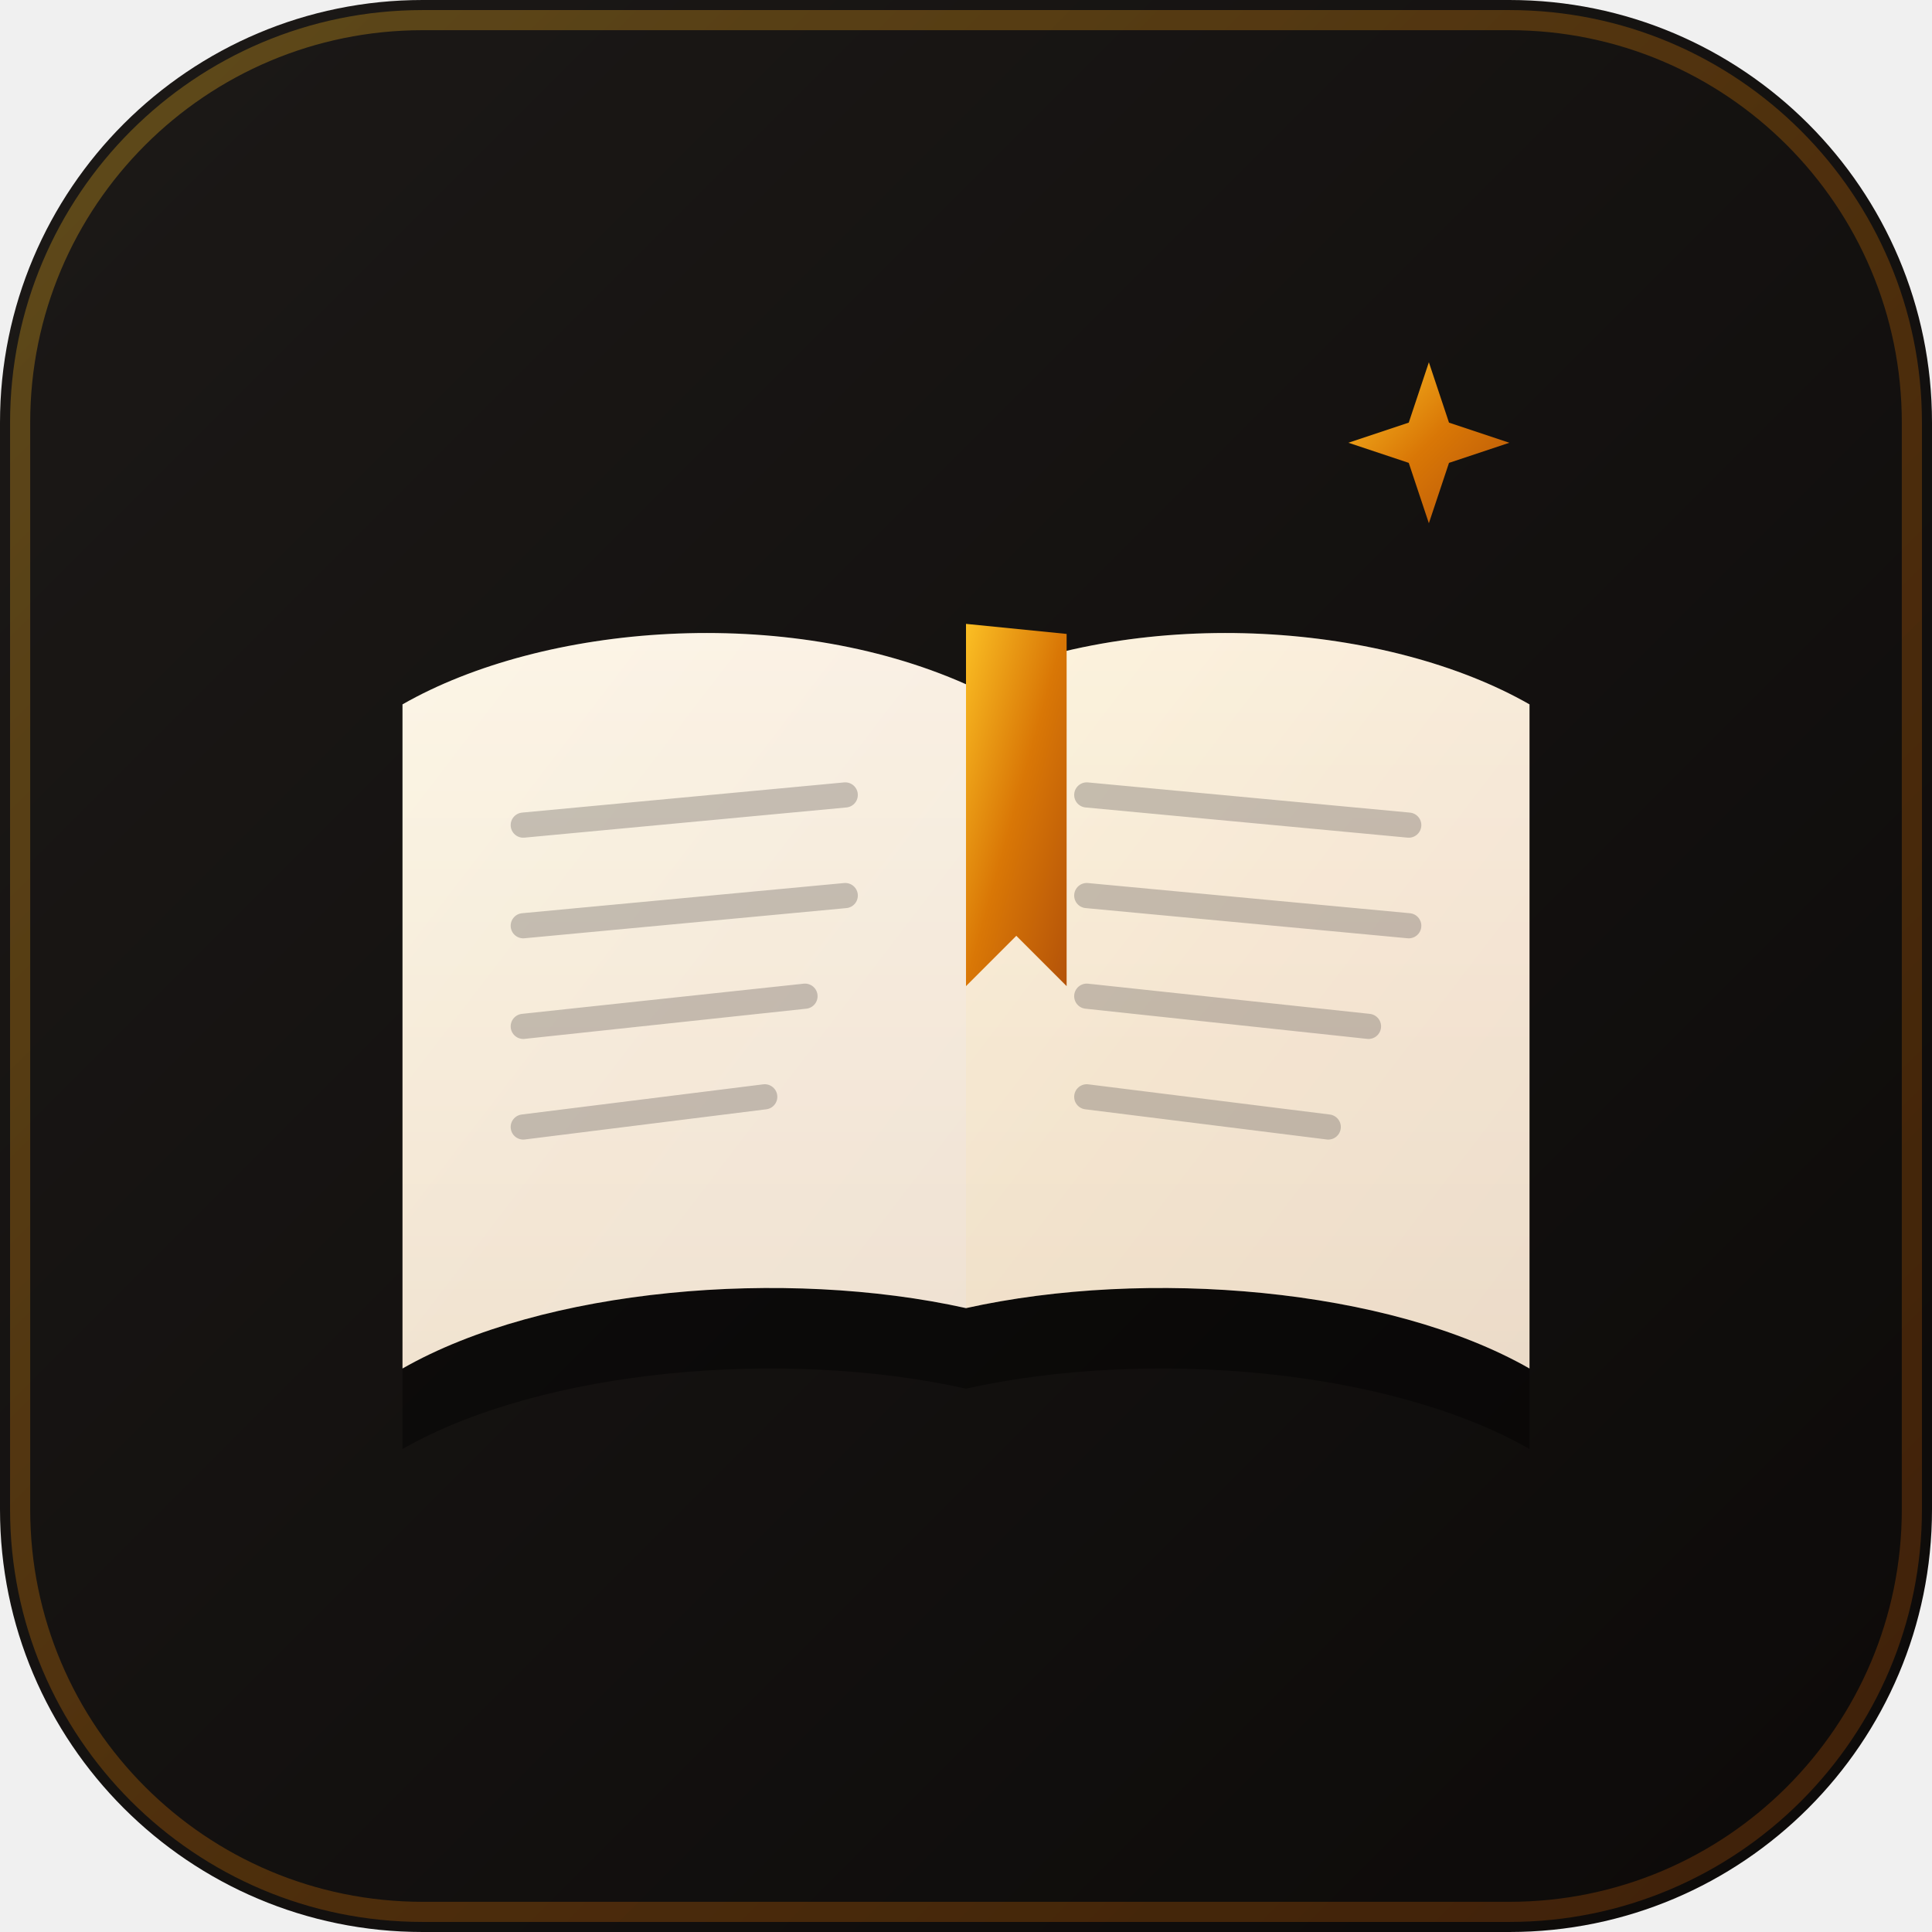
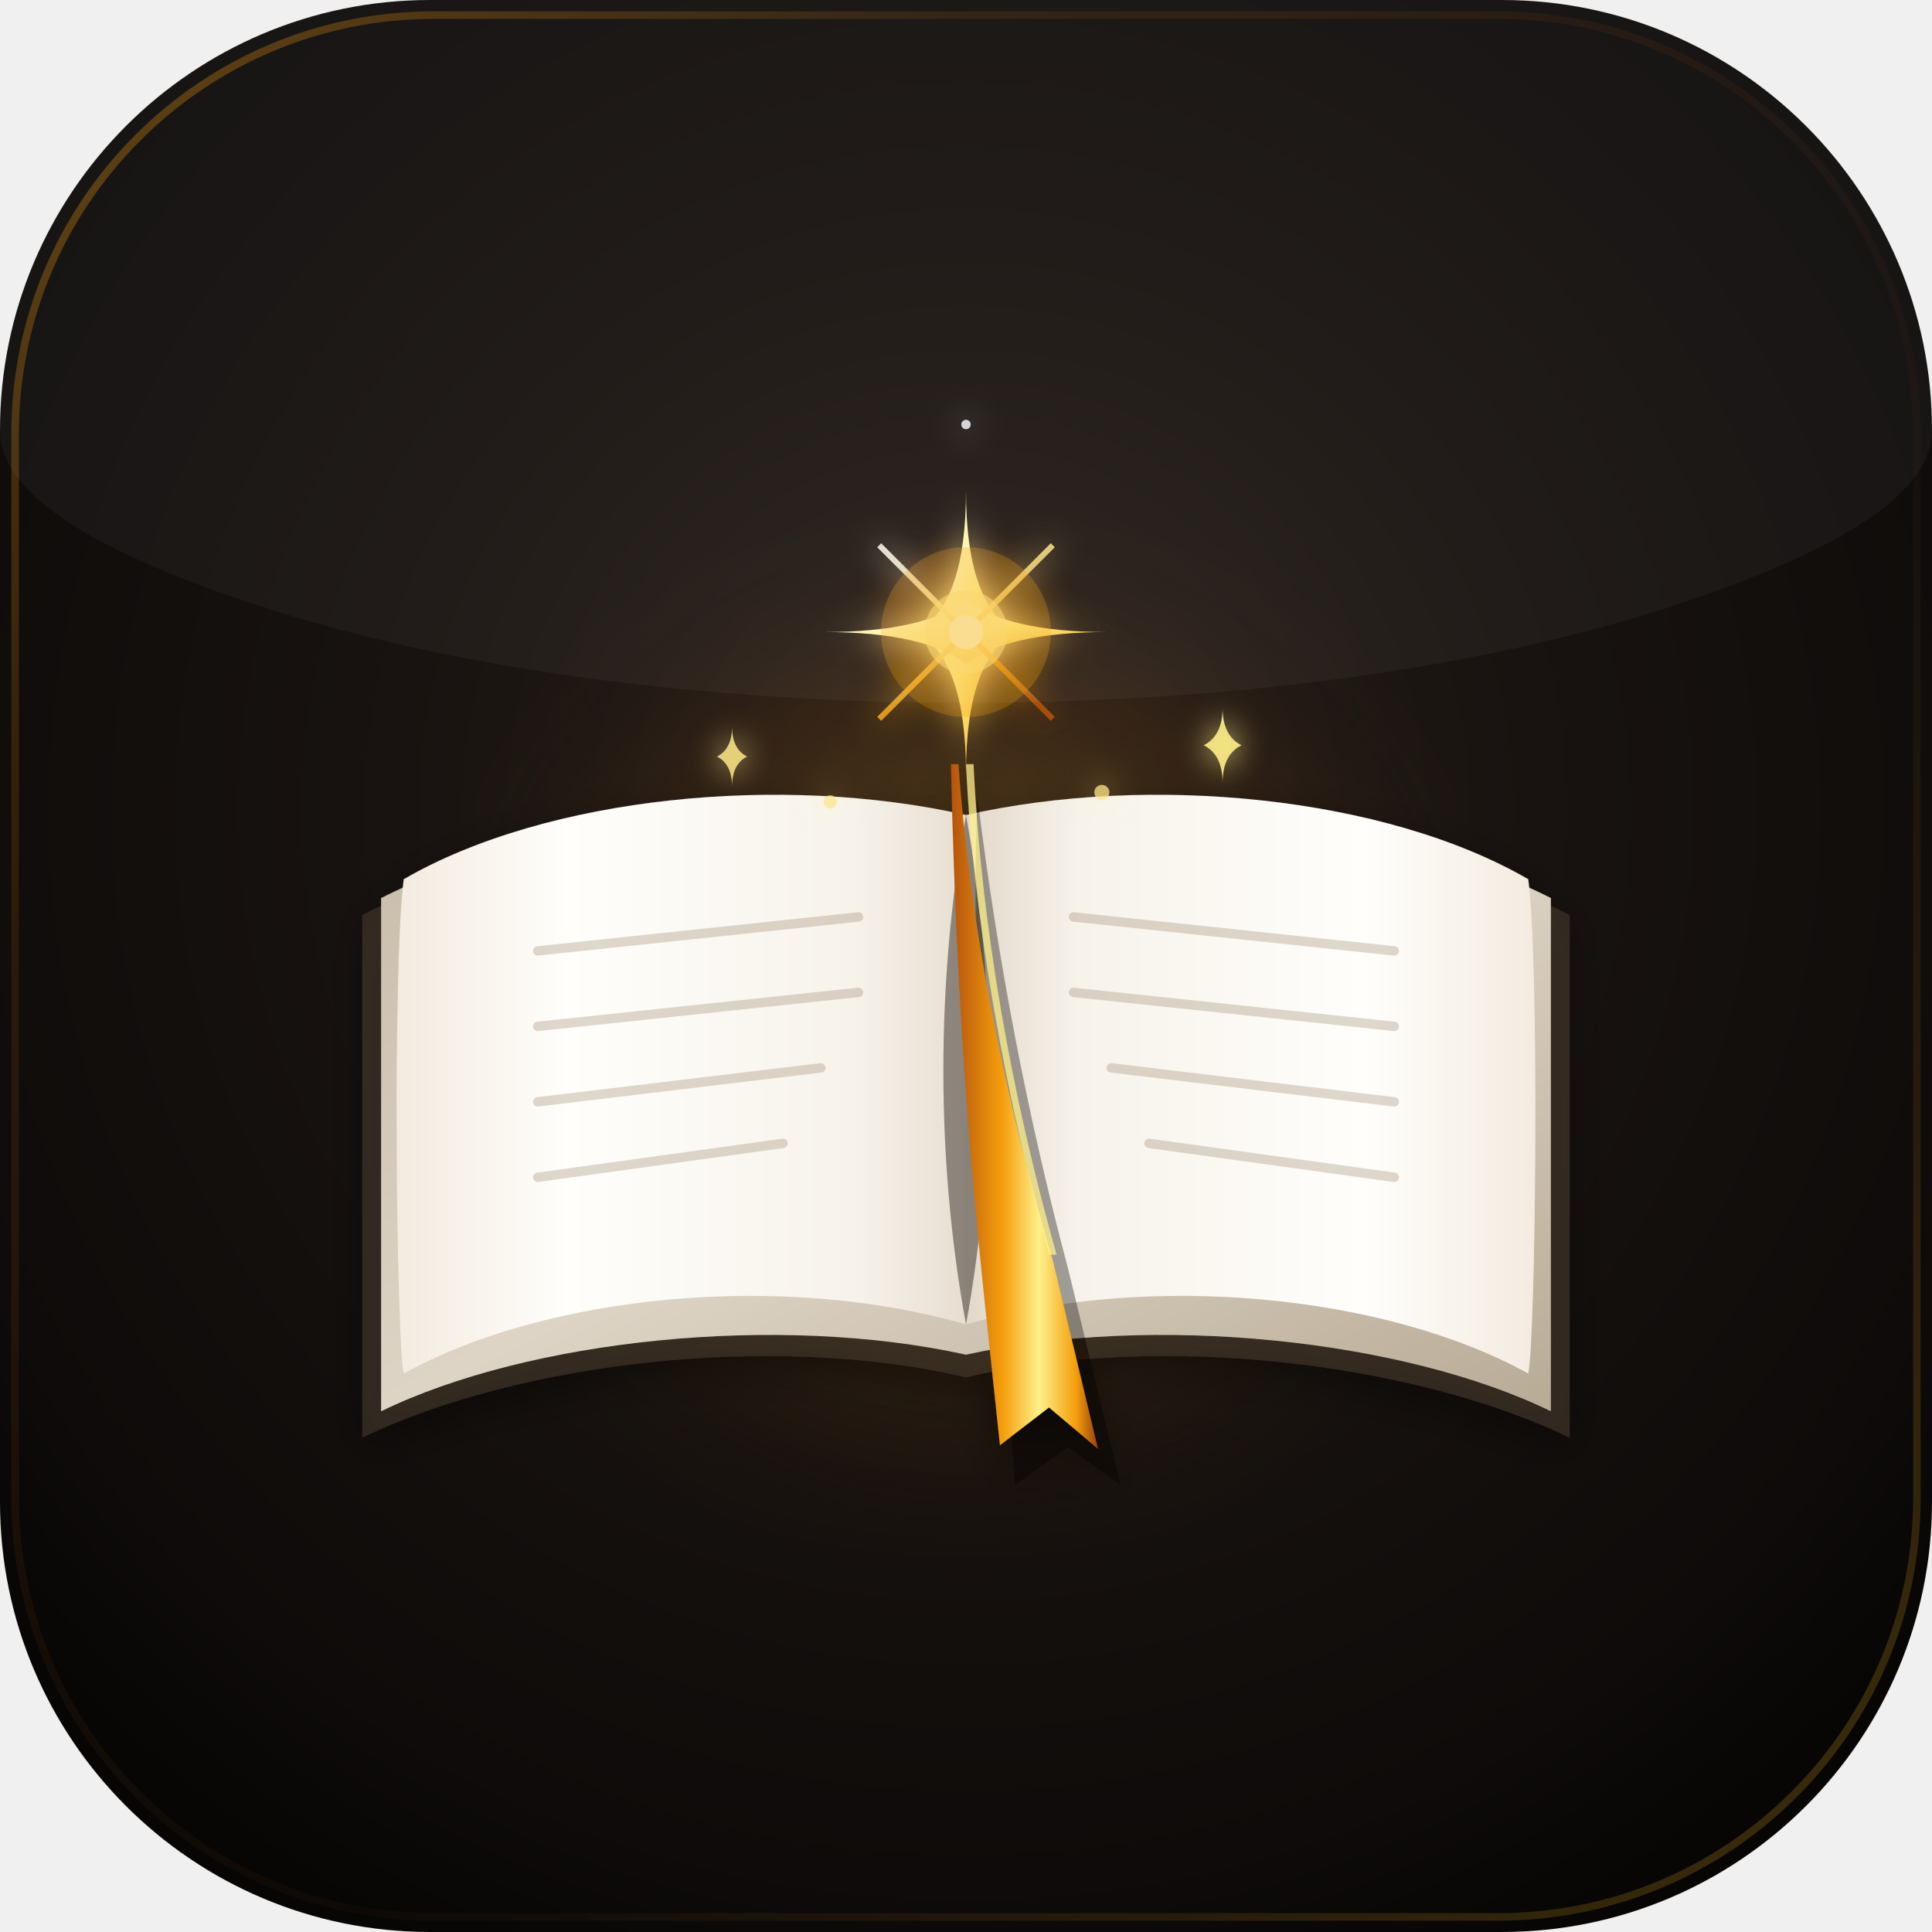
- <svg xmlns="http://www.w3.org/2000/svg" viewBox="0 0 192 192" width="192" height="192">
+ <svg xmlns="http://www.w3.org/2000/svg" viewBox="0 0 1024 1024" width="512" height="512">
  <defs>
-     <linearGradient id="bg" x1="0%" y1="0%" x2="100%" y2="100%">
-       <stop offset="0%" stop-color="#1c1917" />
-       <stop offset="100%" stop-color="#0c0a09" />
+     <radialGradient id="bgGlow" cx="50%" cy="42%" r="65%">
+       <stop offset="0%" stop-color="#2a201b" />
+       <stop offset="45%" stop-color="#181310" />
+       <stop offset="85%" stop-color="#0e0b0a" />
+       <stop offset="100%" stop-color="#070605" />
+     </radialGradient>
+     <linearGradient id="rimStroke" x1="0%" y1="0%" x2="100%" y2="100%">
+       <stop offset="0%" stop-color="#f59e0b" stop-opacity="0.6" />
+       <stop offset="25%" stop-color="#d97706" stop-opacity="0.2" />
+       <stop offset="60%" stop-color="#78350f" stop-opacity="0.1" />
+       <stop offset="100%" stop-color="#fbbf24" stop-opacity="0.4" />
    </linearGradient>
-     <linearGradient id="gold" x1="0%" y1="0%" x2="100%" y2="100%">
-       <stop offset="0%" stop-color="#fbbf24" />
-       <stop offset="50%" stop-color="#d97706" />
+     <linearGradient id="goldSheen" x1="0%" y1="0%" x2="100%" y2="100%">
+       <stop offset="0%" stop-color="#fef08a" />
+       <stop offset="25%" stop-color="#f59e0b" />
+       <stop offset="60%" stop-color="#d97706" />
+       <stop offset="90%" stop-color="#b45309" />
+       <stop offset="100%" stop-color="#78350f" />
+     </linearGradient>
+     <linearGradient id="goldLight" x1="20%" y1="0%" x2="80%" y2="100%">
+       <stop offset="0%" stop-color="#fffbeb" />
+       <stop offset="35%" stop-color="#fde68a" />
+       <stop offset="70%" stop-color="#f59e0b" />
      <stop offset="100%" stop-color="#b45309" />
    </linearGradient>
-     <linearGradient id="pages" x1="0%" y1="0%" x2="0%" y2="100%">
-       <stop offset="0%" stop-color="#fdfbf7" />
-       <stop offset="100%" stop-color="#f3ede2" />
+     <linearGradient id="pageLeftTop" x1="100%" y1="50%" x2="0%" y2="50%">
+       <stop offset="0%" stop-color="#e8ded1" />
+       <stop offset="20%" stop-color="#f7f3eb" />
+       <stop offset="70%" stop-color="#fffefb" />
+       <stop offset="100%" stop-color="#f3ebe0" />
    </linearGradient>
+     <linearGradient id="pageRightTop" x1="0%" y1="50%" x2="100%" y2="50%">
+       <stop offset="0%" stop-color="#e3d8ca" />
+       <stop offset="20%" stop-color="#f7f3eb" />
+       <stop offset="70%" stop-color="#fffefb" />
+       <stop offset="100%" stop-color="#f3ebe0" />
+     </linearGradient>
+     <linearGradient id="pageUnder" x1="0%" y1="0%" x2="100%" y2="100%">
+       <stop offset="0%" stop-color="#c8bcaa" />
+       <stop offset="50%" stop-color="#ded4c5" />
+       <stop offset="100%" stop-color="#b8ab96" />
+     </linearGradient>
+     <radialGradient id="storyLight" cx="50%" cy="52%" r="40%">
+       <stop offset="0%" stop-color="#fde68a" stop-opacity="0.35" />
+       <stop offset="40%" stop-color="#f59e0b" stop-opacity="0.15" />
+       <stop offset="80%" stop-color="#b45309" stop-opacity="0.03" />
+       <stop offset="100%" stop-color="#000000" stop-opacity="0" />
+     </radialGradient>
+     <linearGradient id="ribbonGrad" x1="0%" y1="0%" x2="100%" y2="0%">
+       <stop offset="0%" stop-color="#b45309" />
+       <stop offset="35%" stop-color="#f59e0b" />
+       <stop offset="60%" stop-color="#fef08a" />
+       <stop offset="85%" stop-color="#f59e0b" />
+       <stop offset="100%" stop-color="#92400e" />
+     </linearGradient>
+     <linearGradient id="starGlow" x1="0%" y1="0%" x2="100%" y2="100%">
+       <stop offset="0%" stop-color="#ffffff" />
+       <stop offset="50%" stop-color="#fef08a" />
+       <stop offset="100%" stop-color="#f59e0b" />
+     </linearGradient>
+     <filter id="bookShadow" x="-20%" y="-20%" width="140%" height="150%">
+       <feDropShadow dx="0" dy="28" stdDeviation="32" flood-color="#000000" flood-opacity="0.75" />
+       <feDropShadow dx="0" dy="8" stdDeviation="12" flood-color="#000000" flood-opacity="0.5" />
+     </filter>
+     <filter id="glowFilter" x="-30%" y="-30%" width="160%" height="160%">
+       <feGaussianBlur stdDeviation="8" result="blur" />
+       <feMerge>
+         <feMergeNode in="blur" />
+         <feMergeNode in="SourceGraphic" />
+       </feMerge>
+     </filter>
  </defs>
-   <rect width="192" height="192" rx="42" fill="url(#bg)" />
-   <rect x="2" y="2" width="188" height="188" rx="40" fill="none" stroke="url(#gold)" stroke-width="2" stroke-opacity="0.3" />
-   <g transform="translate(36, 46)">
-     <path d="M 60 88 C 42 84, 18 86, 4 94 L 4 28 C 18 20, 42 18, 60 26 C 78 18, 102 20, 116 28 L 116 94 C 102 86, 78 84, 60 88 Z" fill="#000000" opacity="0.4" transform="translate(0, 4)" />
-     <path d="M 60 84 C 42 80, 18 82, 4 90 L 4 24 C 18 16, 42 14, 60 22 Z" fill="url(#pages)" />
-     <path d="M 60 84 C 42 80, 18 82, 4 90 L 4 24 C 18 16, 42 14, 60 22 Z" fill="url(#gold)" opacity="0.08" />
-     <line x1="16" y1="36" x2="48" y2="33" stroke="#78716c" stroke-width="2.5" stroke-linecap="round" opacity="0.4" />
-     <line x1="16" y1="46" x2="48" y2="43" stroke="#78716c" stroke-width="2.5" stroke-linecap="round" opacity="0.4" />
-     <line x1="16" y1="56" x2="44" y2="53" stroke="#78716c" stroke-width="2.5" stroke-linecap="round" opacity="0.4" />
-     <line x1="16" y1="66" x2="40" y2="63" stroke="#78716c" stroke-width="2.5" stroke-linecap="round" opacity="0.4" />
-     <path d="M 60 84 C 78 80, 102 82, 116 90 L 116 24 C 102 16, 78 14, 60 22 Z" fill="url(#pages)" />
-     <path d="M 60 84 C 78 80, 102 82, 116 90 L 116 24 C 102 16, 78 14, 60 22 Z" fill="url(#gold)" opacity="0.12" />
-     <line x1="72" y1="33" x2="104" y2="36" stroke="#78716c" stroke-width="2.5" stroke-linecap="round" opacity="0.4" />
-     <line x1="72" y1="43" x2="104" y2="46" stroke="#78716c" stroke-width="2.5" stroke-linecap="round" opacity="0.4" />
-     <line x1="72" y1="53" x2="100" y2="56" stroke="#78716c" stroke-width="2.5" stroke-linecap="round" opacity="0.4" />
-     <line x1="72" y1="63" x2="96" y2="66" stroke="#78716c" stroke-width="2.5" stroke-linecap="round" opacity="0.4" />
-     <path d="M 60 22 L 60 84" stroke="url(#gold)" stroke-width="3" stroke-linecap="round" />
-     <path d="M 60 16 L 60 52 L 65 47 L 70 52 L 70 17 Z" fill="url(#gold)" />
+   <rect x="0" y="0" width="1024" height="1024" rx="228" fill="url(#bgGlow)" />
+   <circle cx="512" cy="530" r="380" fill="url(#storyLight)" />
+   <rect x="8" y="8" width="1008" height="1008" rx="222" fill="none" stroke="url(#rimStroke)" stroke-width="4" stroke-opacity="0.6" />
+   <g filter="url(#bookShadow)">
+     <path d="M 512 730              C 410 706, 275 722, 192 762              L 192 485              C 275 442, 410 430, 512 452              C 614 430, 749 442, 832 485              L 832 762              C 749 722, 614 706, 512 730 Z" fill="#45382b" opacity="0.6" />
+     <path d="M 512 718              C 412 696, 280 710, 202 748              L 202 476              C 280 436, 412 424, 512 444              C 612 424, 744 436, 822 476              L 822 748              C 744 710, 612 696, 512 718 Z" fill="url(#pageUnder)" />
+     <path d="M 512 702              C 415 674, 290 686, 214 728              C 210 710, 208 510, 214 466              C 290 422, 415 410, 512 432              Z" fill="url(#pageLeftTop)" />
+     <path d="M 512 702              C 609 674, 734 686, 810 728              C 814 710, 816 510, 810 466              C 734 422, 609 410, 512 432              Z" fill="url(#pageRightTop)" />
+     <g opacity="0.28" stroke="#8b7355" stroke-width="5" stroke-linecap="round">
+       <line x1="285" y1="504" x2="455" y2="486" />
+       <line x1="285" y1="544" x2="455" y2="526" />
+       <line x1="285" y1="584" x2="435" y2="566" />
+       <line x1="285" y1="624" x2="415" y2="606" />
+     </g>
+     <g opacity="0.28" stroke="#8b7355" stroke-width="5" stroke-linecap="round">
+       <line x1="569" y1="486" x2="739" y2="504" />
+       <line x1="569" y1="526" x2="739" y2="544" />
+       <line x1="589" y1="566" x2="739" y2="584" />
+       <line x1="609" y1="606" x2="739" y2="624" />
+     </g>
+     <path d="M 512 432 C 496 520, 496 615, 512 702 C 528 615, 528 520, 512 432 Z" fill="#1c1612" opacity="0.45" />
+     <line x1="512" y1="428" x2="512" y2="705" stroke="url(#goldSheen)" stroke-width="4.5" stroke-linecap="round" />
+     <path d="M 512 410 Q 528 540, 560 660 L 588 775 L 560 755 L 532 775 L 522 650 Q 508 535, 512 410 Z" fill="#000000" opacity="0.35" transform="translate(6, 12)" />
+     <path d="M 508 405              C 514 490, 532 580, 558 668              L 582 768              L 556 746              L 530 766              C 520 670, 508 580, 504 405 Z" fill="url(#ribbonGrad)" />
+     <path d="M 512 405 C 516 490, 533 580, 556 665 L 560 665 C 536 580, 520 490, 516 405 Z" fill="#fef08a" opacity="0.75" />
  </g>
-   <path d="M 142 36 L 144 42 L 150 44 L 144 46 L 142 52 L 140 46 L 134 44 L 140 42 Z" fill="url(#gold)" />
+   <g filter="url(#glowFilter)">
+     <path d="M 512 260              Q 512 320, 538 335              Q 512 350, 512 410              Q 512 350, 486 335              Q 512 320, 512 260 Z" fill="url(#starGlow)" />
+     <path d="M 437 335              Q 490 335, 512 318              Q 534 335, 587 335              Q 534 335, 512 352              Q 490 335, 437 335 Z" fill="url(#starGlow)" />
+     <path d="M 466 289              Q 505 328, 512 335              Q 519 342, 558 381              Q 519 342, 512 335              Q 505 328, 466 289 Z" stroke="url(#goldLight)" stroke-width="3" stroke-linecap="round" opacity="0.85" />
+     <path d="M 558 289              Q 519 328, 512 335              Q 505 342, 466 381              Q 505 342, 512 335              Q 519 328, 558 289 Z" stroke="url(#goldLight)" stroke-width="3" stroke-linecap="round" opacity="0.85" />
+     <circle cx="512" cy="335" r="9" fill="#ffffff" />
+     <circle cx="512" cy="335" r="22" fill="#fde68a" opacity="0.6" />
+     <circle cx="512" cy="335" r="45" fill="#f59e0b" opacity="0.25" />
+     <path d="M 388 385 Q 388 397, 396 401 Q 388 405, 388 417 Q 388 405, 380 401 Q 388 397, 388 385 Z" fill="#fde68a" opacity="0.85" />
+     <path d="M 648 375 Q 648 390, 658 395 Q 648 400, 648 415 Q 648 400, 638 395 Q 648 390, 648 375 Z" fill="#fef08a" opacity="0.9" />
+     <circle cx="440" cy="425" r="3.5" fill="#fde68a" opacity="0.7" />
+     <circle cx="584" cy="420" r="4" fill="#fde68a" opacity="0.75" />
+     <circle cx="512" cy="225" r="2.5" fill="#ffffff" opacity="0.8" />
+   </g>
+   <path d="M 0 228            C 0 102, 102 0, 228 0            L 796 0            C 922 0, 1024 102, 1024 228            C 1024 260, 980 290, 890 320            C 680 390, 344 390, 134 320            C 44 290, 0 260, 0 228 Z" fill="#ffffff" opacity="0.04" />
</svg>
